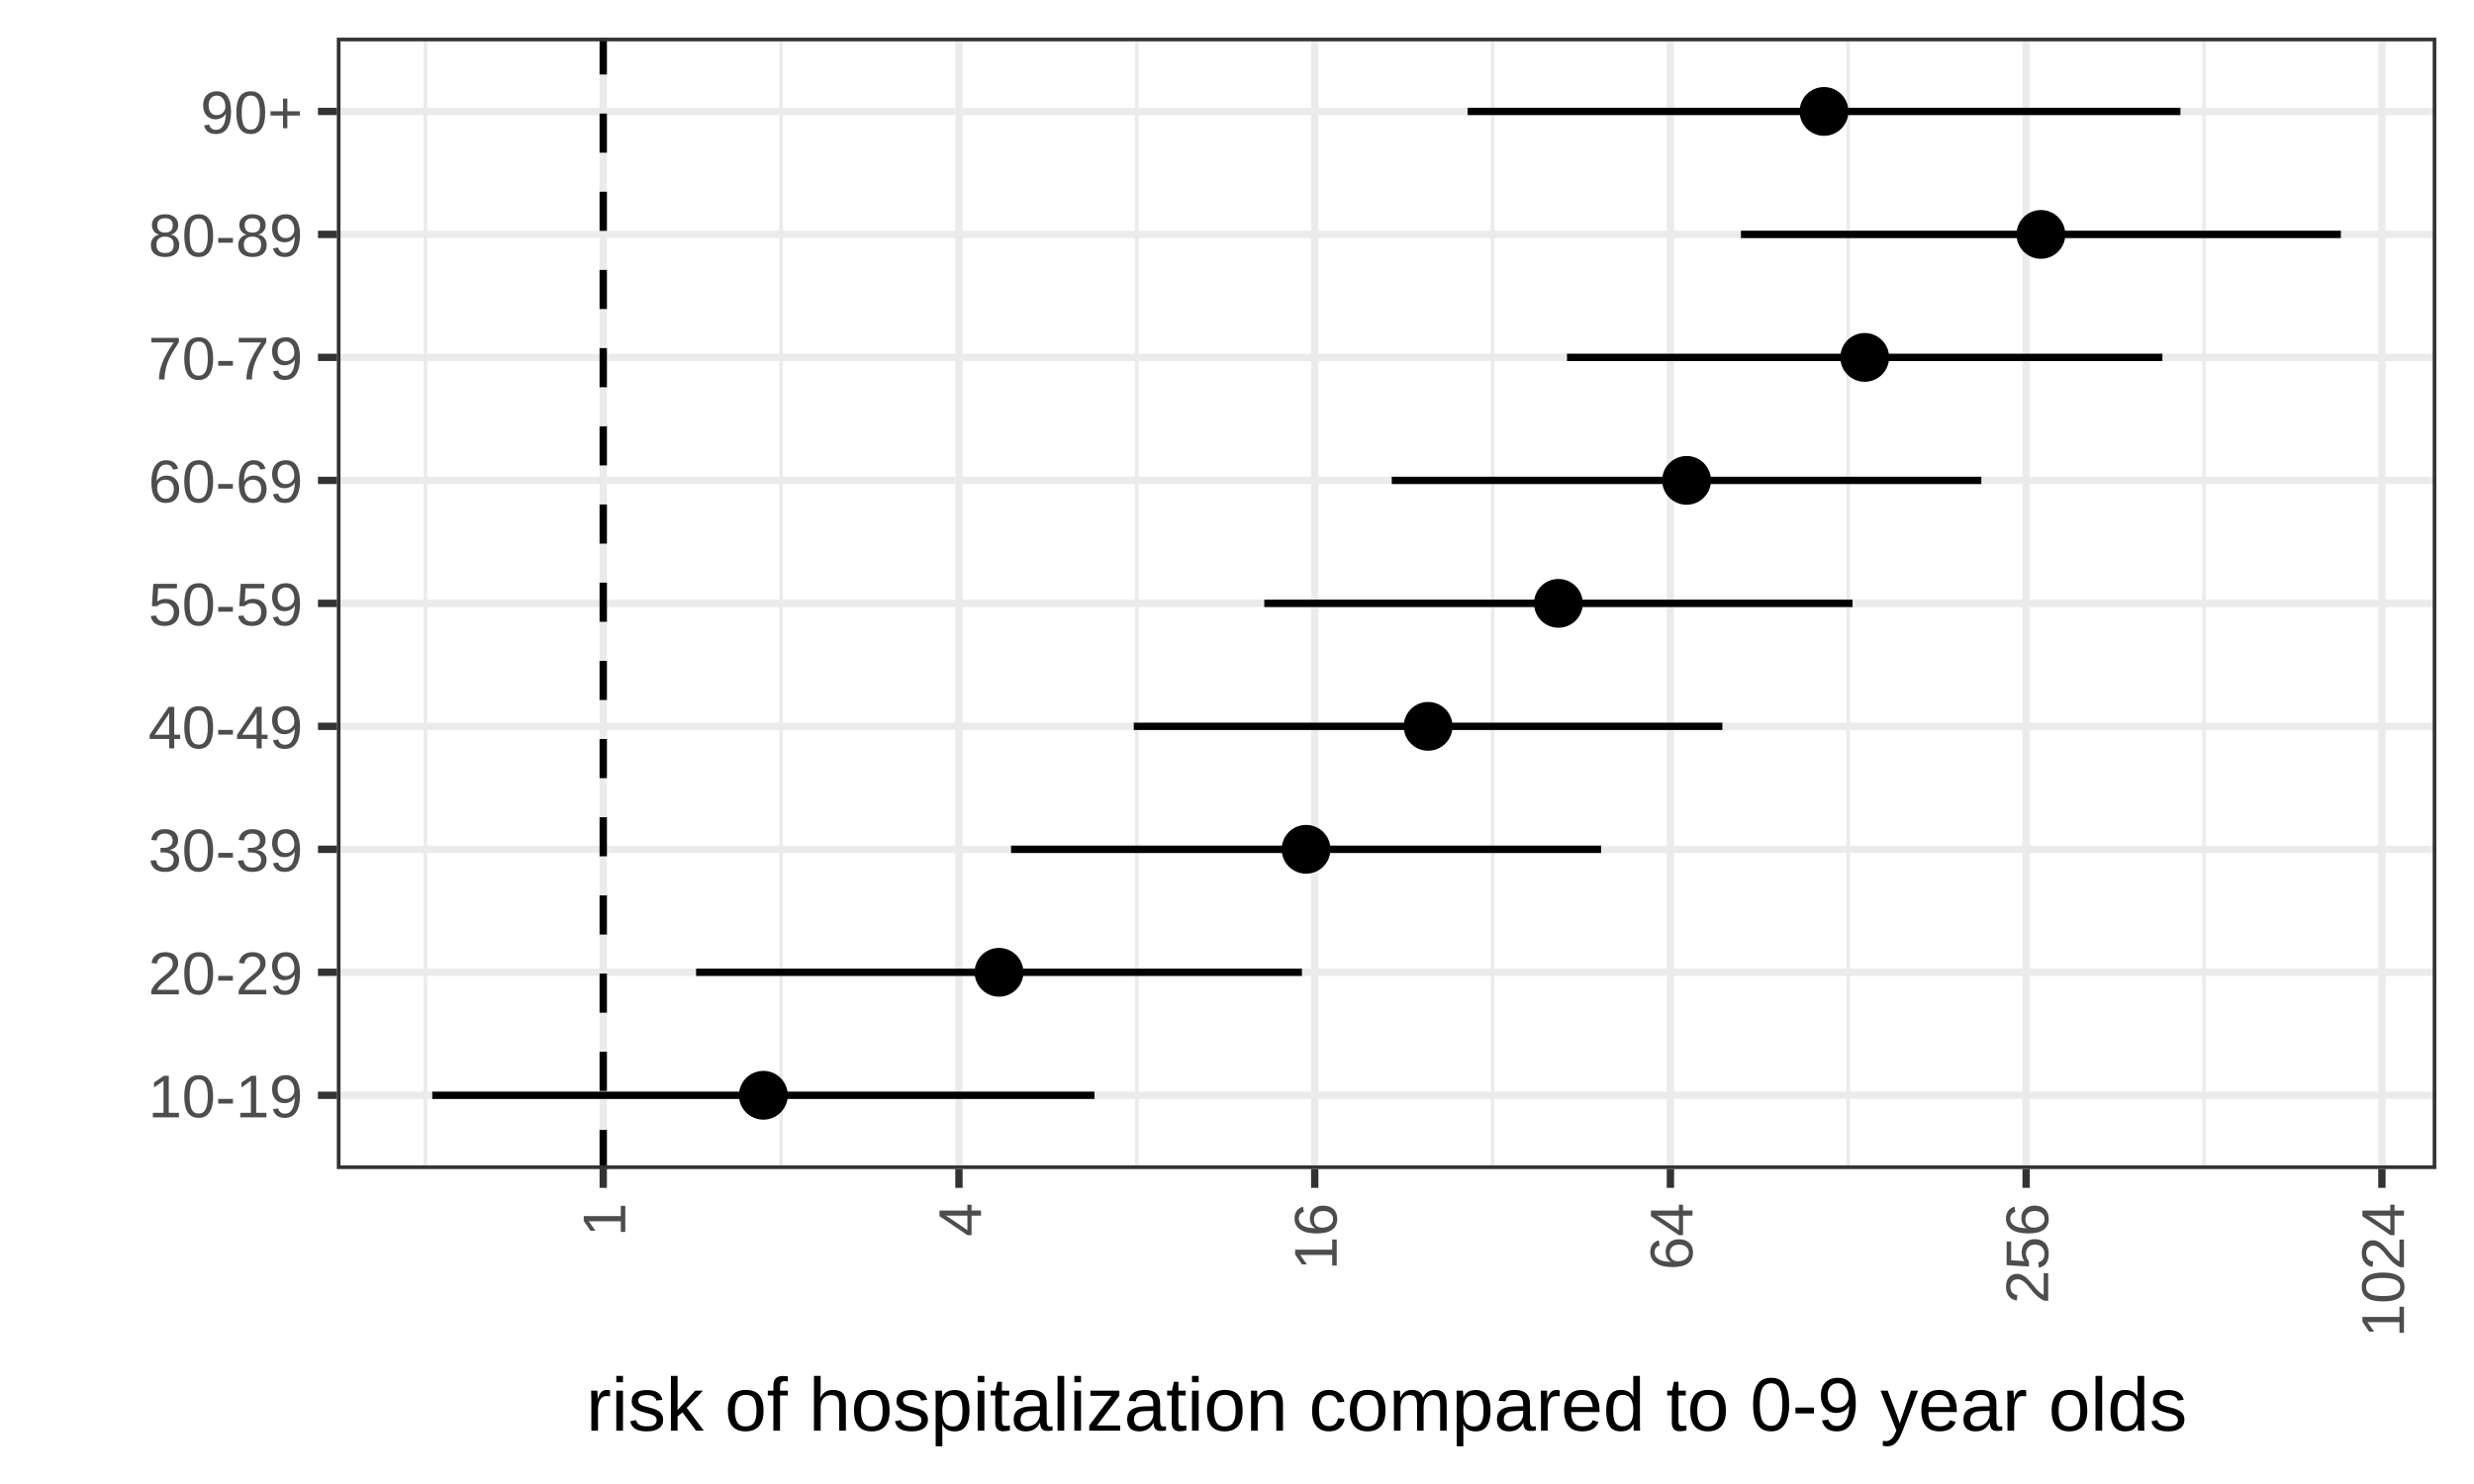
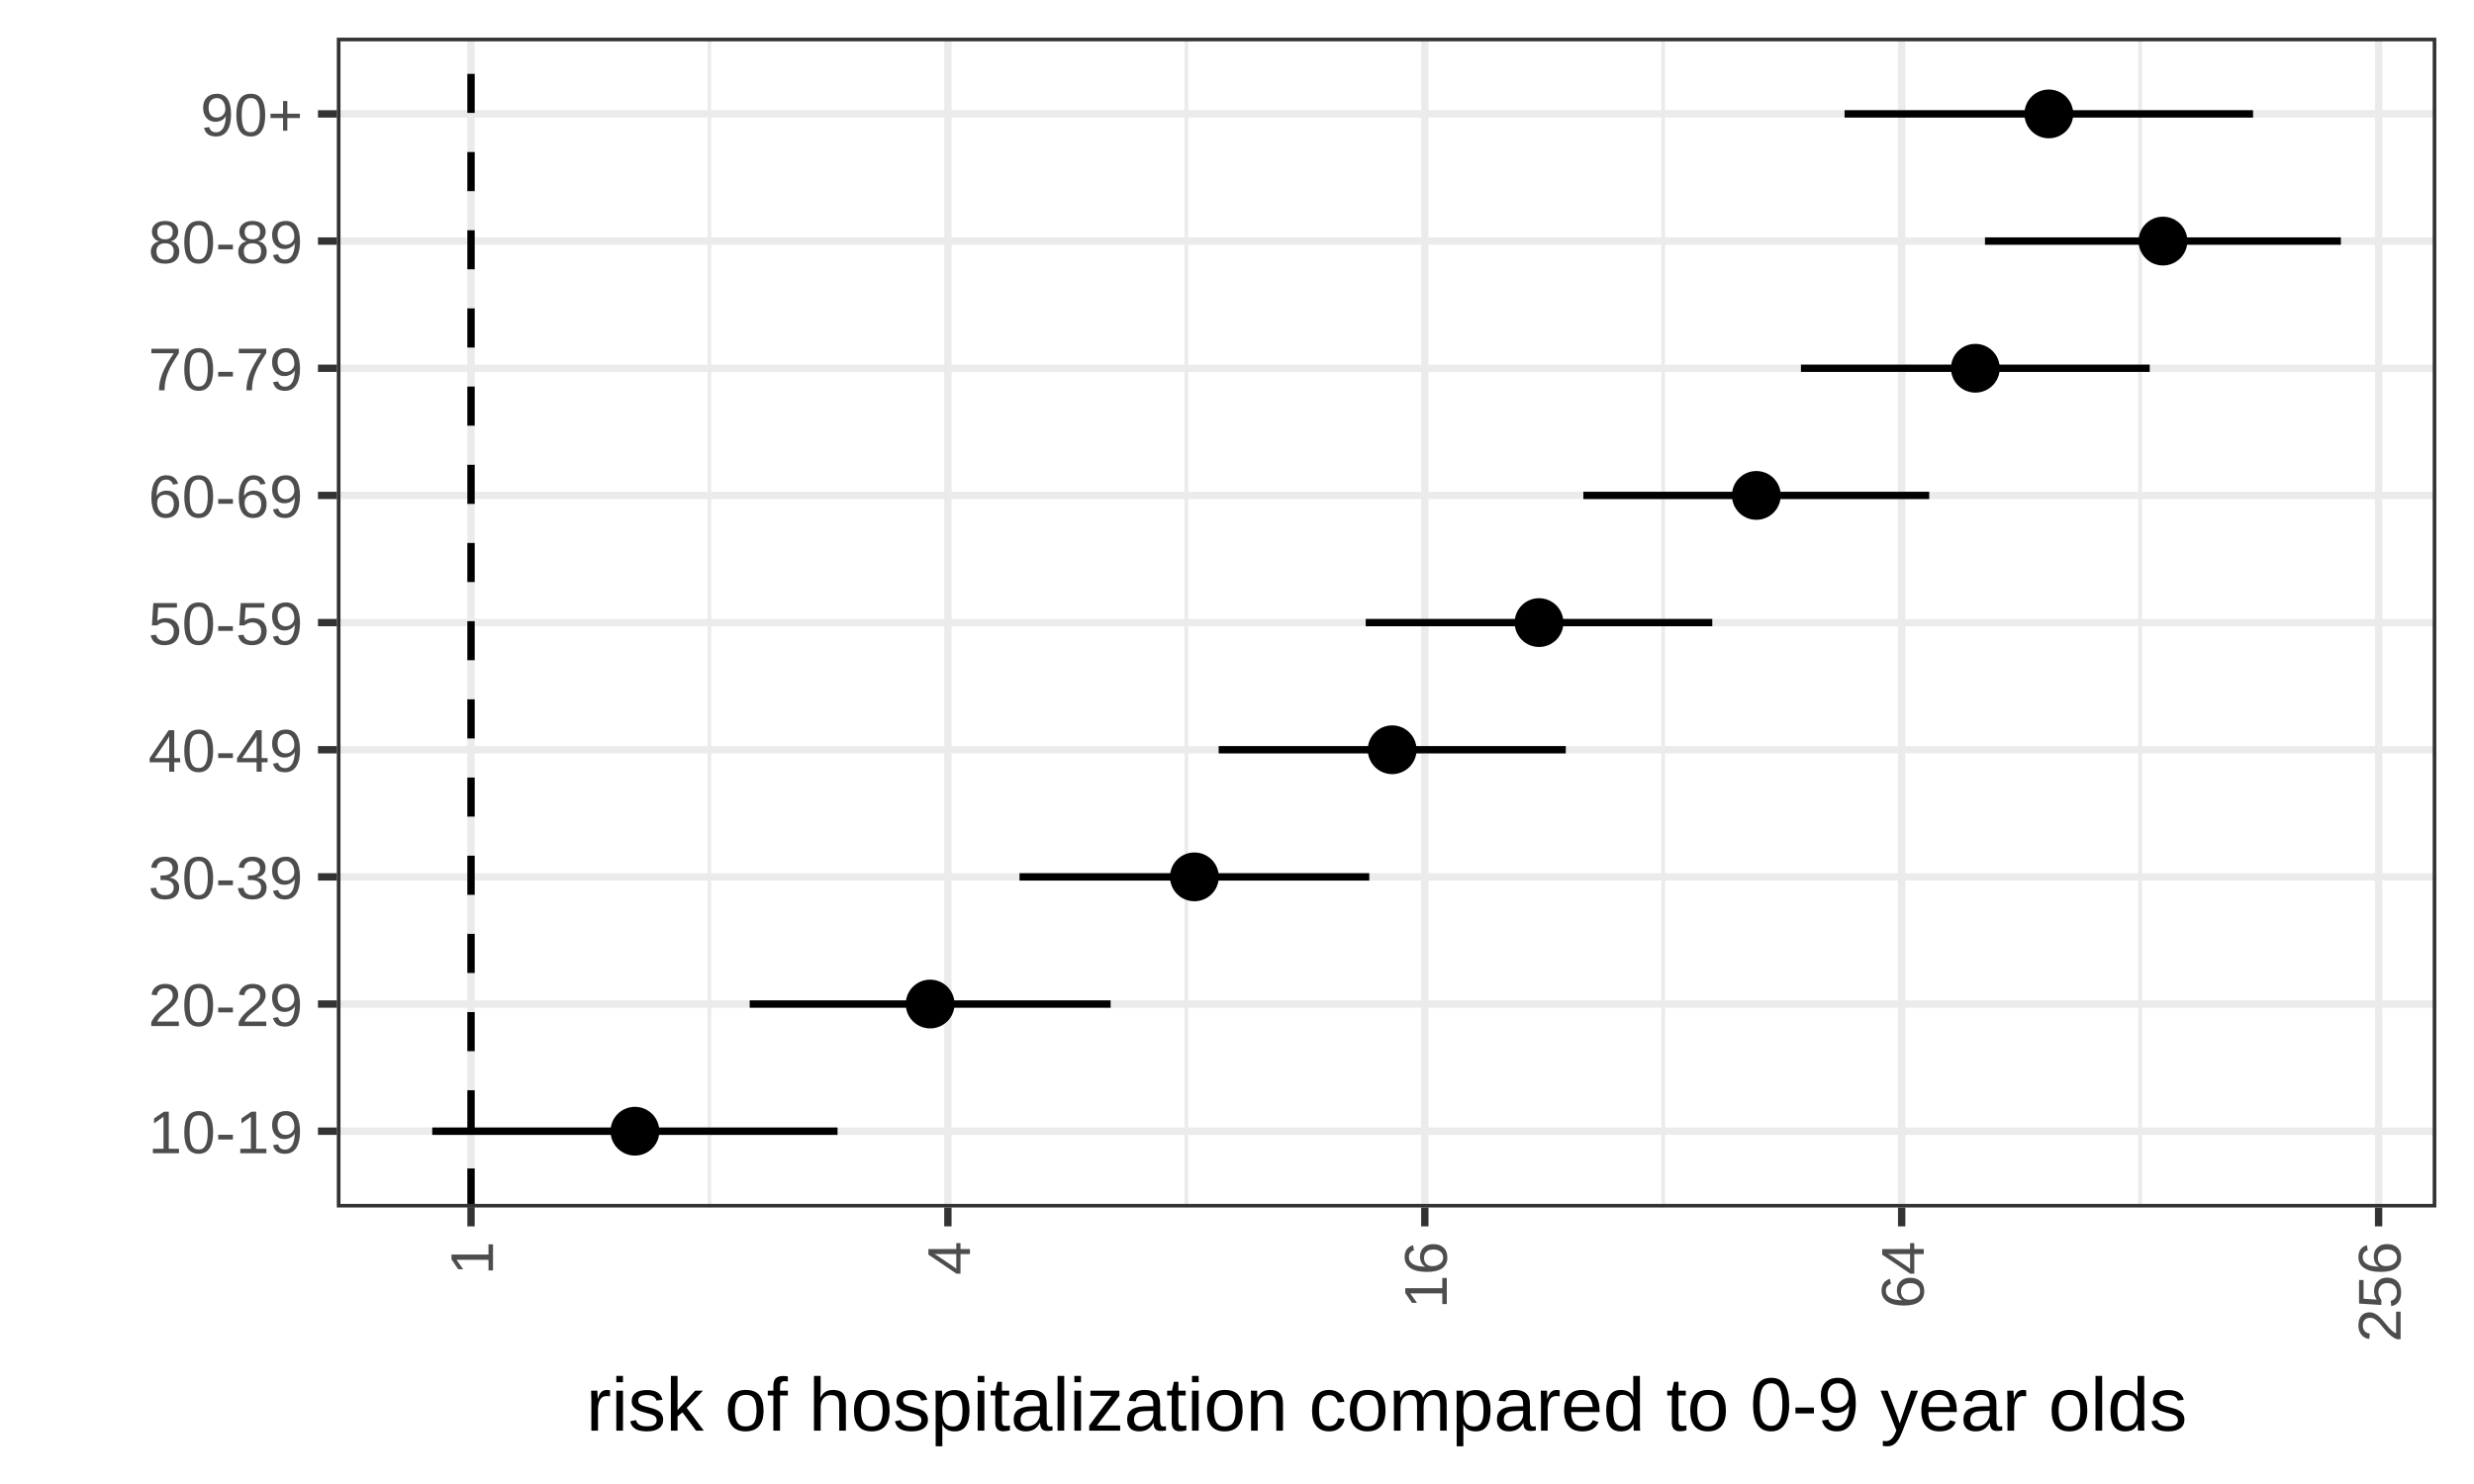
<svg xmlns="http://www.w3.org/2000/svg" class="svglite" width="360.00pt" height="216.00pt" viewBox="0 0 360.00 216.00">
  <defs>
    <style type="text/css">
    .svglite line, .svglite polyline, .svglite polygon, .svglite path, .svglite rect, .svglite circle {
      fill: none;
      stroke: #000000;
      stroke-linecap: round;
      stroke-linejoin: round;
      stroke-miterlimit: 10.00;
    }
  </style>
  </defs>
  <rect width="100%" height="100%" style="stroke: none; fill: #FFFFFF;" />
  <defs>
    <clipPath id="cpMC4wMHwzNjAuMDB8MC4wMHwyMTYuMDA=">
      <rect x="0.00" y="0.00" width="360.00" height="216.00" />
    </clipPath>
  </defs>
  <g clip-path="url(#cpMC4wMHwzNjAuMDB8MC4wMHwyMTYuMDA=)">
    <rect x="0.00" y="0.00" width="360.00" height="216.00" style="stroke-width: 1.07; stroke: #FFFFFF; fill: #FFFFFF;" />
  </g>
  <defs>
-     <clipPath id="cpNDkuMDF8MzU0LjUyfDUuNDh8MTcwLjE2">
-       <rect x="49.01" y="5.48" width="305.51" height="164.68" />
+     <clipPath id="cpNDkuMDF8MzU0LjUyfDUuNDh8MTc1Ljc2">
+       <rect x="49.01" y="5.48" width="305.51" height="170.28" />
    </clipPath>
  </defs>
-   <g clip-path="url(#cpNDkuMDF8MzU0LjUyfDUuNDh8MTcwLjE2)">
-     <rect x="49.01" y="5.48" width="305.51" height="164.68" style="stroke-width: 1.07; stroke: none; fill: #FFFFFF;" />
-     <polyline points="61.90,170.16 61.90,5.48 " style="stroke-width: 0.53; stroke: #EBEBEB; stroke-linecap: butt;" />
-     <polyline points="113.66,170.16 113.66,5.48 " style="stroke-width: 0.53; stroke: #EBEBEB; stroke-linecap: butt;" />
-     <polyline points="165.42,170.16 165.42,5.48 " style="stroke-width: 0.53; stroke: #EBEBEB; stroke-linecap: butt;" />
-     <polyline points="217.19,170.16 217.19,5.48 " style="stroke-width: 0.53; stroke: #EBEBEB; stroke-linecap: butt;" />
-     <polyline points="268.95,170.16 268.95,5.48 " style="stroke-width: 0.53; stroke: #EBEBEB; stroke-linecap: butt;" />
-     <polyline points="320.72,170.16 320.72,5.48 " style="stroke-width: 0.53; stroke: #EBEBEB; stroke-linecap: butt;" />
-     <polyline points="49.01,159.42 354.52,159.42 " style="stroke-width: 1.07; stroke: #EBEBEB; stroke-linecap: butt;" />
-     <polyline points="49.01,141.52 354.52,141.52 " style="stroke-width: 1.07; stroke: #EBEBEB; stroke-linecap: butt;" />
-     <polyline points="49.01,123.62 354.52,123.62 " style="stroke-width: 1.07; stroke: #EBEBEB; stroke-linecap: butt;" />
-     <polyline points="49.01,105.72 354.52,105.72 " style="stroke-width: 1.07; stroke: #EBEBEB; stroke-linecap: butt;" />
-     <polyline points="49.01,87.82 354.52,87.82 " style="stroke-width: 1.07; stroke: #EBEBEB; stroke-linecap: butt;" />
-     <polyline points="49.01,69.92 354.52,69.92 " style="stroke-width: 1.07; stroke: #EBEBEB; stroke-linecap: butt;" />
-     <polyline points="49.01,52.02 354.52,52.02 " style="stroke-width: 1.07; stroke: #EBEBEB; stroke-linecap: butt;" />
-     <polyline points="49.01,34.12 354.52,34.12 " style="stroke-width: 1.07; stroke: #EBEBEB; stroke-linecap: butt;" />
-     <polyline points="49.01,16.22 354.52,16.22 " style="stroke-width: 1.07; stroke: #EBEBEB; stroke-linecap: butt;" />
-     <polyline points="87.78,170.16 87.78,5.48 " style="stroke-width: 1.07; stroke: #EBEBEB; stroke-linecap: butt;" />
-     <polyline points="139.54,170.16 139.54,5.48 " style="stroke-width: 1.07; stroke: #EBEBEB; stroke-linecap: butt;" />
-     <polyline points="191.31,170.16 191.31,5.48 " style="stroke-width: 1.07; stroke: #EBEBEB; stroke-linecap: butt;" />
-     <polyline points="243.07,170.16 243.07,5.48 " style="stroke-width: 1.07; stroke: #EBEBEB; stroke-linecap: butt;" />
-     <polyline points="294.83,170.16 294.83,5.48 " style="stroke-width: 1.07; stroke: #EBEBEB; stroke-linecap: butt;" />
-     <polyline points="346.60,170.16 346.60,5.48 " style="stroke-width: 1.07; stroke: #EBEBEB; stroke-linecap: butt;" />
-     <line x1="62.90" y1="159.42" x2="159.26" y2="159.42" style="stroke-width: 1.07; stroke-linecap: butt;" />
-     <line x1="101.29" y1="141.52" x2="189.45" y2="141.52" style="stroke-width: 1.07; stroke-linecap: butt;" />
-     <line x1="147.12" y1="123.62" x2="232.98" y2="123.62" style="stroke-width: 1.07; stroke-linecap: butt;" />
-     <line x1="164.98" y1="105.72" x2="250.63" y2="105.72" style="stroke-width: 1.07; stroke-linecap: butt;" />
-     <line x1="183.97" y1="87.82" x2="269.57" y2="87.82" style="stroke-width: 1.07; stroke-linecap: butt;" />
-     <line x1="202.52" y1="69.92" x2="288.31" y2="69.92" style="stroke-width: 1.07; stroke-linecap: butt;" />
-     <line x1="228.02" y1="52.02" x2="314.66" y2="52.02" style="stroke-width: 1.07; stroke-linecap: butt;" />
-     <line x1="253.33" y1="34.12" x2="340.63" y2="34.12" style="stroke-width: 1.07; stroke-linecap: butt;" />
-     <line x1="213.56" y1="16.22" x2="317.28" y2="16.22" style="stroke-width: 1.07; stroke-linecap: butt;" />
-     <circle cx="111.08" cy="159.42" r="2.84" style="stroke-width: 1.42; fill: #000000;" />
-     <circle cx="145.37" cy="141.52" r="2.84" style="stroke-width: 1.42; fill: #000000;" />
-     <circle cx="190.05" cy="123.62" r="2.84" style="stroke-width: 1.42; fill: #000000;" />
-     <circle cx="207.81" cy="105.72" r="2.84" style="stroke-width: 1.42; fill: #000000;" />
-     <circle cx="226.77" cy="87.82" r="2.84" style="stroke-width: 1.42; fill: #000000;" />
-     <circle cx="245.42" cy="69.92" r="2.84" style="stroke-width: 1.42; fill: #000000;" />
-     <circle cx="271.34" cy="52.02" r="2.84" style="stroke-width: 1.42; fill: #000000;" />
-     <circle cx="296.98" cy="34.12" r="2.84" style="stroke-width: 1.42; fill: #000000;" />
-     <circle cx="265.42" cy="16.22" r="2.84" style="stroke-width: 1.42; fill: #000000;" />
-     <line x1="87.78" y1="170.16" x2="87.78" y2="5.48" style="stroke-width: 1.07; stroke-dasharray: 5.69,5.69; stroke-linecap: butt;" />
-     <rect x="49.01" y="5.48" width="305.51" height="164.68" style="stroke-width: 1.07; stroke: #333333;" />
+   <g clip-path="url(#cpNDkuMDF8MzU0LjUyfDUuNDh8MTc1Ljc2)">
+     <rect x="49.01" y="5.48" width="305.51" height="170.28" style="stroke-width: 1.07; stroke: none; fill: #FFFFFF;" />
+     <polyline points="103.23,175.76 103.23,5.48 " style="stroke-width: 0.53; stroke: #EBEBEB; stroke-linecap: butt;" />
+     <polyline points="172.63,175.76 172.63,5.48 " style="stroke-width: 0.53; stroke: #EBEBEB; stroke-linecap: butt;" />
+     <polyline points="242.02,175.76 242.02,5.48 " style="stroke-width: 0.53; stroke: #EBEBEB; stroke-linecap: butt;" />
+     <polyline points="311.42,175.76 311.42,5.48 " style="stroke-width: 0.53; stroke: #EBEBEB; stroke-linecap: butt;" />
+     <polyline points="49.01,164.65 354.52,164.65 " style="stroke-width: 1.07; stroke: #EBEBEB; stroke-linecap: butt;" />
+     <polyline points="49.01,146.14 354.52,146.14 " style="stroke-width: 1.07; stroke: #EBEBEB; stroke-linecap: butt;" />
+     <polyline points="49.01,127.63 354.52,127.63 " style="stroke-width: 1.07; stroke: #EBEBEB; stroke-linecap: butt;" />
+     <polyline points="49.01,109.13 354.52,109.13 " style="stroke-width: 1.07; stroke: #EBEBEB; stroke-linecap: butt;" />
+     <polyline points="49.01,90.62 354.52,90.62 " style="stroke-width: 1.07; stroke: #EBEBEB; stroke-linecap: butt;" />
+     <polyline points="49.01,72.11 354.52,72.11 " style="stroke-width: 1.07; stroke: #EBEBEB; stroke-linecap: butt;" />
+     <polyline points="49.01,53.60 354.52,53.60 " style="stroke-width: 1.07; stroke: #EBEBEB; stroke-linecap: butt;" />
+     <polyline points="49.01,35.09 354.52,35.09 " style="stroke-width: 1.07; stroke: #EBEBEB; stroke-linecap: butt;" />
+     <polyline points="49.01,16.58 354.52,16.58 " style="stroke-width: 1.07; stroke: #EBEBEB; stroke-linecap: butt;" />
+     <polyline points="68.54,175.76 68.54,5.48 " style="stroke-width: 1.07; stroke: #EBEBEB; stroke-linecap: butt;" />
+     <polyline points="137.93,175.76 137.93,5.48 " style="stroke-width: 1.07; stroke: #EBEBEB; stroke-linecap: butt;" />
+     <polyline points="207.33,175.76 207.33,5.48 " style="stroke-width: 1.07; stroke: #EBEBEB; stroke-linecap: butt;" />
+     <polyline points="276.72,175.76 276.72,5.48 " style="stroke-width: 1.07; stroke: #EBEBEB; stroke-linecap: butt;" />
+     <polyline points="346.12,175.76 346.12,5.48 " style="stroke-width: 1.07; stroke: #EBEBEB; stroke-linecap: butt;" />
+     <line x1="62.90" y1="164.65" x2="121.87" y2="164.65" style="stroke-width: 1.07; stroke-linecap: butt;" />
+     <line x1="109.09" y1="146.14" x2="161.61" y2="146.14" style="stroke-width: 1.07; stroke-linecap: butt;" />
+     <line x1="148.35" y1="127.63" x2="199.25" y2="127.63" style="stroke-width: 1.07; stroke-linecap: butt;" />
+     <line x1="177.33" y1="109.13" x2="227.84" y2="109.13" style="stroke-width: 1.07; stroke-linecap: butt;" />
+     <line x1="198.73" y1="90.62" x2="249.16" y2="90.62" style="stroke-width: 1.07; stroke-linecap: butt;" />
+     <line x1="230.40" y1="72.11" x2="280.73" y2="72.11" style="stroke-width: 1.07; stroke-linecap: butt;" />
+     <line x1="262.06" y1="53.60" x2="312.81" y2="53.60" style="stroke-width: 1.07; stroke-linecap: butt;" />
+     <line x1="288.84" y1="35.09" x2="340.63" y2="35.09" style="stroke-width: 1.07; stroke-linecap: butt;" />
+     <line x1="268.41" y1="16.58" x2="327.85" y2="16.58" style="stroke-width: 1.07; stroke-linecap: butt;" />
+     <circle cx="92.39" cy="164.65" r="2.84" style="stroke-width: 1.42; fill: #000000;" />
+     <circle cx="135.35" cy="146.14" r="2.84" style="stroke-width: 1.42; fill: #000000;" />
+     <circle cx="173.80" cy="127.63" r="2.84" style="stroke-width: 1.42; fill: #000000;" />
+     <circle cx="202.58" cy="109.13" r="2.84" style="stroke-width: 1.42; fill: #000000;" />
+     <circle cx="223.95" cy="90.62" r="2.84" style="stroke-width: 1.42; fill: #000000;" />
+     <circle cx="255.57" cy="72.11" r="2.84" style="stroke-width: 1.42; fill: #000000;" />
+     <circle cx="287.44" cy="53.60" r="2.84" style="stroke-width: 1.42; fill: #000000;" />
+     <circle cx="314.74" cy="35.09" r="2.84" style="stroke-width: 1.42; fill: #000000;" />
+     <circle cx="298.13" cy="16.58" r="2.84" style="stroke-width: 1.42; fill: #000000;" />
+     <line x1="68.54" y1="175.76" x2="68.54" y2="5.48" style="stroke-width: 1.07; stroke-dasharray: 5.69,5.69; stroke-linecap: butt;" />
+     <rect x="49.01" y="5.48" width="305.51" height="170.28" style="stroke-width: 1.07; stroke: #333333;" />
  </g>
  <g clip-path="url(#cpMC4wMHwzNjAuMDB8MC4wMHwyMTYuMDA=)">
-     <text x="44.08" y="162.63" text-anchor="end" style="font-size: 8.80px; fill: #4D4D4D; font-family: Liberation Sans;" textLength="25.55px" lengthAdjust="spacingAndGlyphs">10-19</text>
-     <text x="44.08" y="144.73" text-anchor="end" style="font-size: 8.80px; fill: #4D4D4D; font-family: Liberation Sans;" textLength="25.55px" lengthAdjust="spacingAndGlyphs">20-29</text>
-     <text x="44.08" y="126.83" text-anchor="end" style="font-size: 8.80px; fill: #4D4D4D; font-family: Liberation Sans;" textLength="25.55px" lengthAdjust="spacingAndGlyphs">30-39</text>
-     <text x="44.08" y="108.93" text-anchor="end" style="font-size: 8.80px; fill: #4D4D4D; font-family: Liberation Sans;" textLength="25.55px" lengthAdjust="spacingAndGlyphs">40-49</text>
-     <text x="44.08" y="91.03" text-anchor="end" style="font-size: 8.80px; fill: #4D4D4D; font-family: Liberation Sans;" textLength="25.55px" lengthAdjust="spacingAndGlyphs">50-59</text>
-     <text x="44.08" y="73.13" text-anchor="end" style="font-size: 8.80px; fill: #4D4D4D; font-family: Liberation Sans;" textLength="25.55px" lengthAdjust="spacingAndGlyphs">60-69</text>
-     <text x="44.08" y="55.23" text-anchor="end" style="font-size: 8.80px; fill: #4D4D4D; font-family: Liberation Sans;" textLength="25.55px" lengthAdjust="spacingAndGlyphs">70-79</text>
-     <text x="44.08" y="37.33" text-anchor="end" style="font-size: 8.80px; fill: #4D4D4D; font-family: Liberation Sans;" textLength="25.55px" lengthAdjust="spacingAndGlyphs">80-89</text>
-     <text x="44.08" y="19.43" text-anchor="end" style="font-size: 8.80px; fill: #4D4D4D; font-family: Liberation Sans;" textLength="18.56px" lengthAdjust="spacingAndGlyphs">90+</text>
-     <polyline points="46.27,159.42 49.01,159.42 " style="stroke-width: 1.07; stroke: #333333; stroke-linecap: butt;" />
-     <polyline points="46.27,141.52 49.01,141.52 " style="stroke-width: 1.07; stroke: #333333; stroke-linecap: butt;" />
-     <polyline points="46.27,123.62 49.01,123.62 " style="stroke-width: 1.07; stroke: #333333; stroke-linecap: butt;" />
-     <polyline points="46.27,105.72 49.01,105.72 " style="stroke-width: 1.07; stroke: #333333; stroke-linecap: butt;" />
-     <polyline points="46.27,87.82 49.01,87.82 " style="stroke-width: 1.07; stroke: #333333; stroke-linecap: butt;" />
-     <polyline points="46.27,69.92 49.01,69.92 " style="stroke-width: 1.07; stroke: #333333; stroke-linecap: butt;" />
-     <polyline points="46.27,52.02 49.01,52.02 " style="stroke-width: 1.07; stroke: #333333; stroke-linecap: butt;" />
-     <polyline points="46.27,34.12 49.01,34.12 " style="stroke-width: 1.07; stroke: #333333; stroke-linecap: butt;" />
-     <polyline points="46.27,16.22 49.01,16.22 " style="stroke-width: 1.07; stroke: #333333; stroke-linecap: butt;" />
-     <polyline points="87.78,172.90 87.78,170.16 " style="stroke-width: 1.07; stroke: #333333; stroke-linecap: butt;" />
-     <polyline points="139.54,172.90 139.54,170.16 " style="stroke-width: 1.07; stroke: #333333; stroke-linecap: butt;" />
-     <polyline points="191.31,172.90 191.31,170.16 " style="stroke-width: 1.07; stroke: #333333; stroke-linecap: butt;" />
-     <polyline points="243.07,172.90 243.07,170.16 " style="stroke-width: 1.07; stroke: #333333; stroke-linecap: butt;" />
-     <polyline points="294.83,172.90 294.83,170.16 " style="stroke-width: 1.07; stroke: #333333; stroke-linecap: butt;" />
-     <polyline points="346.60,172.90 346.60,170.16 " style="stroke-width: 1.07; stroke: #333333; stroke-linecap: butt;" />
-     <text transform="translate(90.99,175.09) rotate(-90)" text-anchor="end" style="font-size: 8.80px; fill: #4D4D4D; font-family: Liberation Sans;" textLength="5.59px" lengthAdjust="spacingAndGlyphs">1</text>
-     <text transform="translate(142.75,175.09) rotate(-90)" text-anchor="end" style="font-size: 8.80px; fill: #4D4D4D; font-family: Liberation Sans;" textLength="5.59px" lengthAdjust="spacingAndGlyphs">4</text>
-     <text transform="translate(194.51,175.09) rotate(-90)" text-anchor="end" style="font-size: 8.80px; fill: #4D4D4D; font-family: Liberation Sans;" textLength="11.19px" lengthAdjust="spacingAndGlyphs">16</text>
-     <text transform="translate(246.28,175.09) rotate(-90)" text-anchor="end" style="font-size: 8.80px; fill: #4D4D4D; font-family: Liberation Sans;" textLength="11.19px" lengthAdjust="spacingAndGlyphs">64</text>
-     <text transform="translate(298.04,175.09) rotate(-90)" text-anchor="end" style="font-size: 8.80px; fill: #4D4D4D; font-family: Liberation Sans;" textLength="16.78px" lengthAdjust="spacingAndGlyphs">256</text>
-     <text transform="translate(349.81,175.09) rotate(-90)" text-anchor="end" style="font-size: 8.80px; fill: #4D4D4D; font-family: Liberation Sans;" textLength="22.38px" lengthAdjust="spacingAndGlyphs">1024</text>
+     <text x="44.08" y="167.86" text-anchor="end" style="font-size: 8.80px; fill: #4D4D4D; font-family: Liberation Sans;" textLength="25.55px" lengthAdjust="spacingAndGlyphs">10-19</text>
+     <text x="44.08" y="149.35" text-anchor="end" style="font-size: 8.80px; fill: #4D4D4D; font-family: Liberation Sans;" textLength="25.55px" lengthAdjust="spacingAndGlyphs">20-29</text>
+     <text x="44.08" y="130.84" text-anchor="end" style="font-size: 8.80px; fill: #4D4D4D; font-family: Liberation Sans;" textLength="25.55px" lengthAdjust="spacingAndGlyphs">30-39</text>
+     <text x="44.08" y="112.33" text-anchor="end" style="font-size: 8.80px; fill: #4D4D4D; font-family: Liberation Sans;" textLength="25.55px" lengthAdjust="spacingAndGlyphs">40-49</text>
+     <text x="44.08" y="93.83" text-anchor="end" style="font-size: 8.80px; fill: #4D4D4D; font-family: Liberation Sans;" textLength="25.55px" lengthAdjust="spacingAndGlyphs">50-59</text>
+     <text x="44.08" y="75.32" text-anchor="end" style="font-size: 8.80px; fill: #4D4D4D; font-family: Liberation Sans;" textLength="25.55px" lengthAdjust="spacingAndGlyphs">60-69</text>
+     <text x="44.08" y="56.81" text-anchor="end" style="font-size: 8.80px; fill: #4D4D4D; font-family: Liberation Sans;" textLength="25.55px" lengthAdjust="spacingAndGlyphs">70-79</text>
+     <text x="44.08" y="38.30" text-anchor="end" style="font-size: 8.80px; fill: #4D4D4D; font-family: Liberation Sans;" textLength="25.55px" lengthAdjust="spacingAndGlyphs">80-89</text>
+     <text x="44.08" y="19.79" text-anchor="end" style="font-size: 8.80px; fill: #4D4D4D; font-family: Liberation Sans;" textLength="18.56px" lengthAdjust="spacingAndGlyphs">90+</text>
+     <polyline points="46.27,164.65 49.01,164.65 " style="stroke-width: 1.07; stroke: #333333; stroke-linecap: butt;" />
+     <polyline points="46.27,146.14 49.01,146.14 " style="stroke-width: 1.07; stroke: #333333; stroke-linecap: butt;" />
+     <polyline points="46.27,127.63 49.01,127.63 " style="stroke-width: 1.07; stroke: #333333; stroke-linecap: butt;" />
+     <polyline points="46.27,109.13 49.01,109.13 " style="stroke-width: 1.07; stroke: #333333; stroke-linecap: butt;" />
+     <polyline points="46.27,90.62 49.01,90.62 " style="stroke-width: 1.07; stroke: #333333; stroke-linecap: butt;" />
+     <polyline points="46.27,72.11 49.01,72.11 " style="stroke-width: 1.07; stroke: #333333; stroke-linecap: butt;" />
+     <polyline points="46.27,53.60 49.01,53.60 " style="stroke-width: 1.07; stroke: #333333; stroke-linecap: butt;" />
+     <polyline points="46.27,35.09 49.01,35.09 " style="stroke-width: 1.07; stroke: #333333; stroke-linecap: butt;" />
+     <polyline points="46.27,16.58 49.01,16.58 " style="stroke-width: 1.07; stroke: #333333; stroke-linecap: butt;" />
+     <polyline points="68.54,178.50 68.54,175.76 " style="stroke-width: 1.07; stroke: #333333; stroke-linecap: butt;" />
+     <polyline points="137.93,178.50 137.93,175.76 " style="stroke-width: 1.07; stroke: #333333; stroke-linecap: butt;" />
+     <polyline points="207.33,178.50 207.33,175.76 " style="stroke-width: 1.07; stroke: #333333; stroke-linecap: butt;" />
+     <polyline points="276.72,178.50 276.72,175.76 " style="stroke-width: 1.07; stroke: #333333; stroke-linecap: butt;" />
+     <polyline points="346.12,178.50 346.12,175.76 " style="stroke-width: 1.07; stroke: #333333; stroke-linecap: butt;" />
+     <text transform="translate(71.74,180.69) rotate(-90)" text-anchor="end" style="font-size: 8.80px; fill: #4D4D4D; font-family: Liberation Sans;" textLength="5.59px" lengthAdjust="spacingAndGlyphs">1</text>
+     <text transform="translate(141.14,180.69) rotate(-90)" text-anchor="end" style="font-size: 8.80px; fill: #4D4D4D; font-family: Liberation Sans;" textLength="5.59px" lengthAdjust="spacingAndGlyphs">4</text>
+     <text transform="translate(210.53,180.69) rotate(-90)" text-anchor="end" style="font-size: 8.80px; fill: #4D4D4D; font-family: Liberation Sans;" textLength="11.19px" lengthAdjust="spacingAndGlyphs">16</text>
+     <text transform="translate(279.93,180.69) rotate(-90)" text-anchor="end" style="font-size: 8.80px; fill: #4D4D4D; font-family: Liberation Sans;" textLength="11.19px" lengthAdjust="spacingAndGlyphs">64</text>
+     <text transform="translate(349.32,180.69) rotate(-90)" text-anchor="end" style="font-size: 8.80px; fill: #4D4D4D; font-family: Liberation Sans;" textLength="16.78px" lengthAdjust="spacingAndGlyphs">256</text>
    <text x="201.77" y="208.23" text-anchor="middle" style="font-size: 11.00px; font-family: Liberation Sans;" textLength="266.32px" lengthAdjust="spacingAndGlyphs">risk of hospitalization compared to 0-9 year olds</text>
  </g>
</svg>
